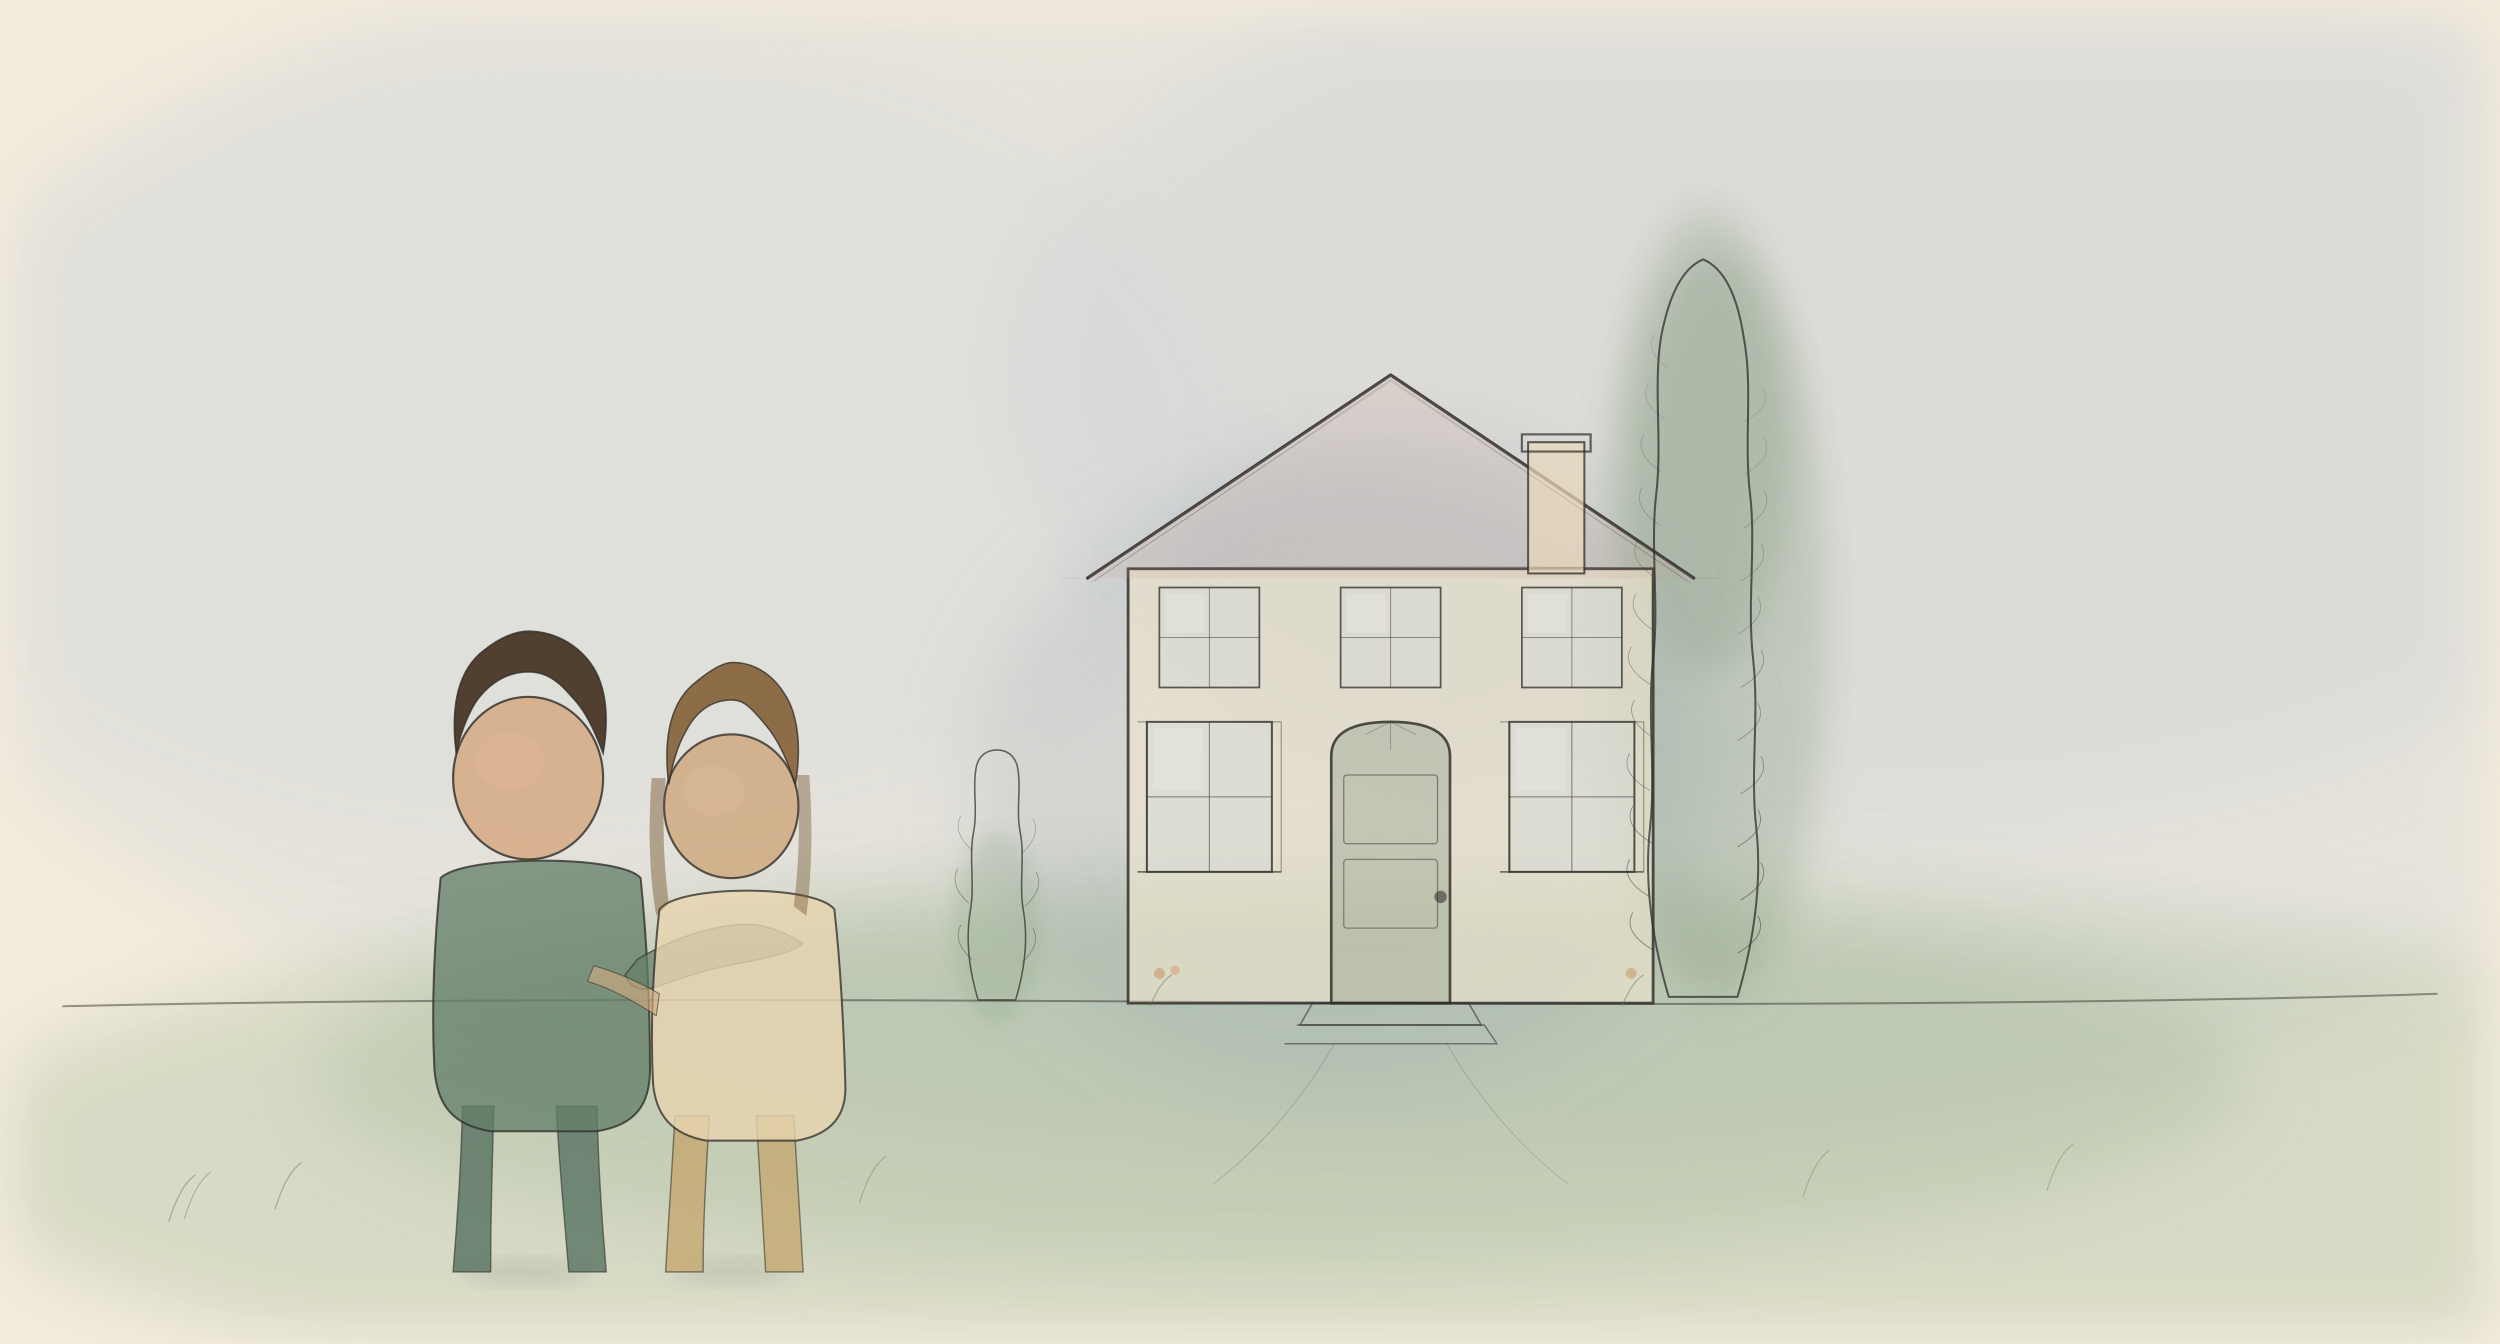
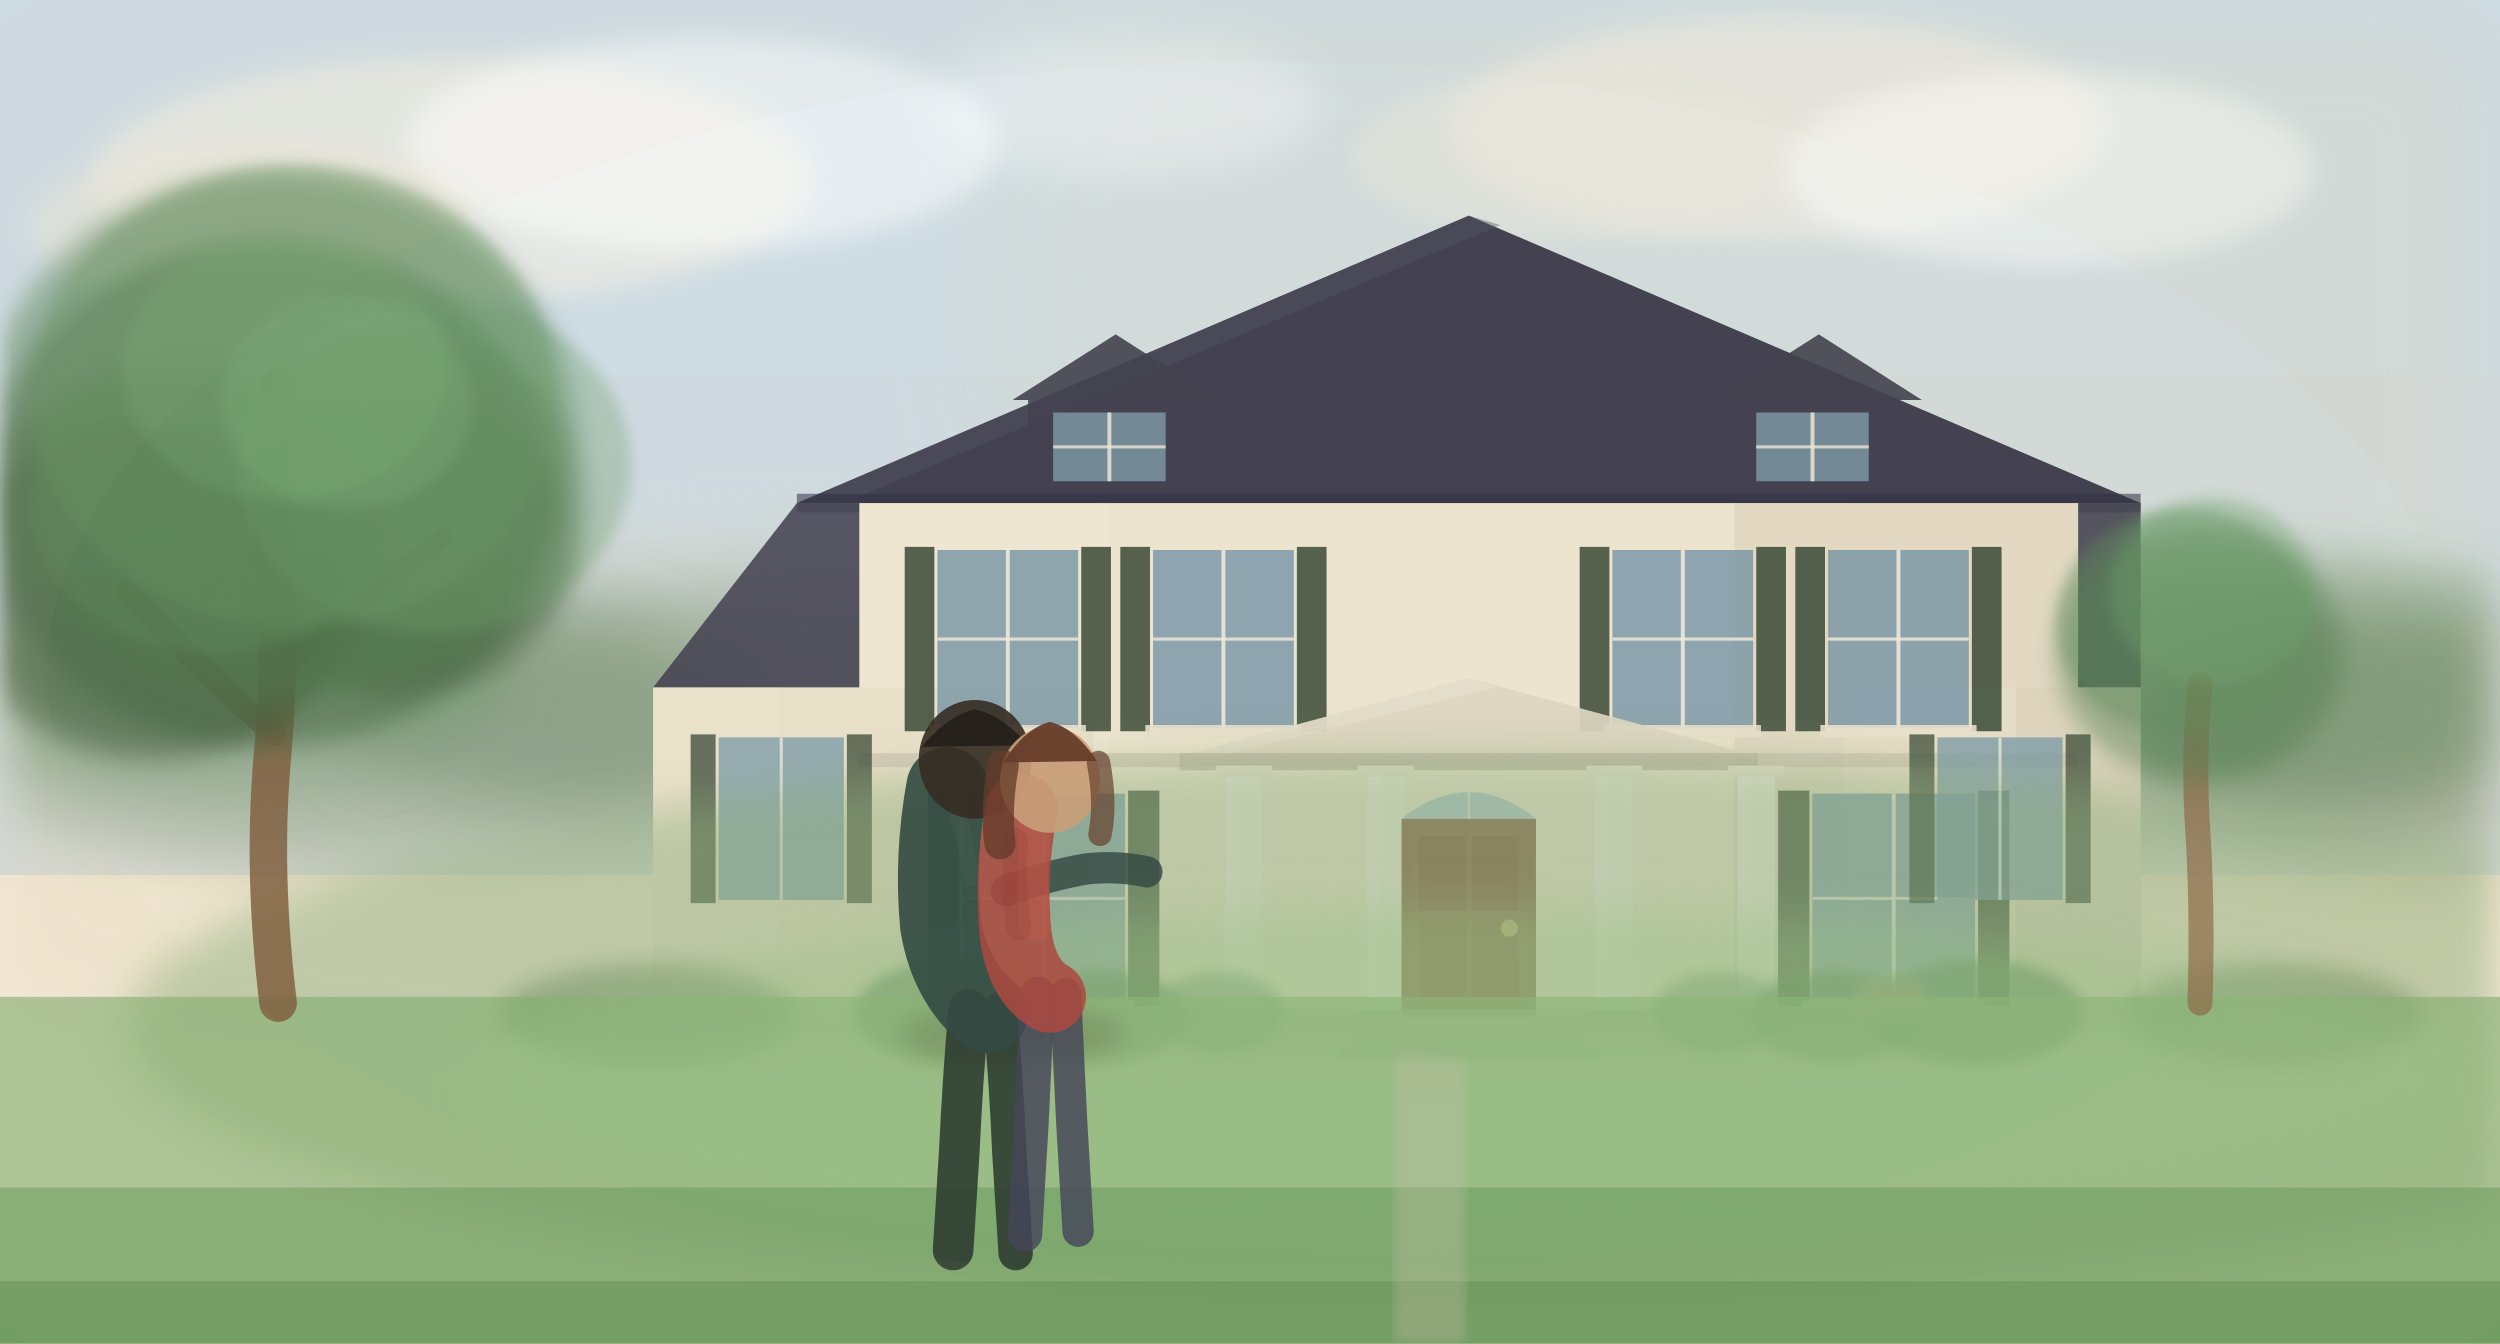
<svg xmlns="http://www.w3.org/2000/svg" viewBox="0 0 1600 860" preserveAspectRatio="xMidYMid slice">
  <defs>
-     <filter id="wash" x="-40%" y="-40%" width="180%" height="180%">
-       <feGaussianBlur stdDeviation="24" />
-     </filter>
-     <filter id="wash-md" x="-25%" y="-25%" width="150%" height="150%">
-       <feGaussianBlur stdDeviation="13" />
-     </filter>
-     <filter id="wash-sm" x="-15%" y="-15%" width="130%" height="130%">
-       <feGaussianBlur stdDeviation="6" />
+     <filter id="b4" x="-30%" y="-30%" width="160%" height="160%">
+       <feGaussianBlur stdDeviation="4" />
+     </filter>
+     <filter id="b8" x="-30%" y="-30%" width="160%" height="160%">
+       <feGaussianBlur stdDeviation="8" />
+     </filter>
+     <filter id="b14" x="-40%" y="-40%" width="180%" height="180%">
+       <feGaussianBlur stdDeviation="14" />
+     </filter>
+     <filter id="b22" x="-50%" y="-50%" width="200%" height="200%">
+       <feGaussianBlur stdDeviation="22" />
+     </filter>
+     <filter id="b36" x="-60%" y="-60%" width="220%" height="220%">
+       <feGaussianBlur stdDeviation="36" />
    </filter>
  </defs>
-   <rect width="1600" height="860" fill="#F4EDE0" />
-   <ellipse cx="900" cy="320" rx="980" ry="420" fill="#B8C6D4" opacity="0.22" filter="url(#wash)" />
-   <ellipse cx="1200" cy="240" rx="560" ry="300" fill="#AEBCCC" opacity="0.16" filter="url(#wash)" />
-   <ellipse cx="360" cy="280" rx="440" ry="260" fill="#C0CCDA" opacity="0.14" filter="url(#wash)" />
-   <ellipse cx="900" cy="740" rx="940" ry="180" fill="#8AAA84" opacity="0.28" filter="url(#wash)" />
-   <ellipse cx="820" cy="690" rx="620" ry="120" fill="#7A9C76" opacity="0.20" filter="url(#wash)" />
-   <ellipse cx="860" cy="500" rx="240" ry="200" fill="#8090A4" opacity="0.18" filter="url(#wash)" />
-   <ellipse cx="900" cy="380" rx="160" ry="120" fill="#8090A4" opacity="0.12" filter="url(#wash)" />
-   <ellipse cx="1098" cy="400" rx="72" ry="240" fill="#6A8A68" opacity="0.26" filter="url(#wash-md)" />
-   <ellipse cx="1092" cy="280" rx="54" ry="150" fill="#5A7A58" opacity="0.20" filter="url(#wash-md)" />
-   <ellipse cx="638" cy="594" rx="28" ry="62" fill="#7A9A78" opacity="0.22" filter="url(#wash-sm)" />
-   <path d="M 40,644 C 300,638 600,640 900,642 C 1200,644 1450,640 1560,636" stroke="#2A2826" stroke-width="1.3" fill="none" opacity="0.48" />
-   <rect x="722" y="364" width="336" height="278" fill="#F0E6D0" opacity="0.62" />
-   <rect x="722" y="364" width="336" height="278" fill="none" stroke="#2A2826" stroke-width="1.8" opacity="0.84" />
-   <path d="M 696,370 L 890,240 L 1084,370" fill="none" stroke="#2A2826" stroke-width="2.1" stroke-linejoin="round" stroke-linecap="round" opacity="0.88" />
-   <path d="M 696,370 L 890,240 L 1084,370 Z" fill="#C49080" opacity="0.14" />
-   <path d="M 700,372 L 890,243 L 1080,372" fill="none" stroke="#2A2826" stroke-width="0.5" opacity="0.22" />
-   <rect x="978" y="283" width="36" height="84" fill="#EAD8BC" opacity="0.70" />
-   <rect x="978" y="283" width="36" height="84" fill="none" stroke="#2A2826" stroke-width="1.3" opacity="0.78" />
-   <rect x="974" y="278" width="44" height="11" fill="none" stroke="#2A2826" stroke-width="1.4" opacity="0.72" />
-   <rect x="742" y="376" width="64" height="64" fill="#C8D6DE" opacity="0.30" />
-   <rect x="742" y="376" width="64" height="64" fill="none" stroke="#2A2826" stroke-width="1.1" opacity="0.78" />
-   <line x1="774" y1="376" x2="774" y2="440" stroke="#2A2826" stroke-width="0.6" opacity="0.52" />
-   <line x1="742" y1="408" x2="806" y2="408" stroke="#2A2826" stroke-width="0.6" opacity="0.52" />
-   <rect x="746" y="380" width="25" height="25" fill="#FFFFFF" opacity="0.18" />
-   <rect x="858" y="376" width="64" height="64" fill="#C8D6DE" opacity="0.30" />
-   <rect x="858" y="376" width="64" height="64" fill="none" stroke="#2A2826" stroke-width="1.1" opacity="0.78" />
-   <line x1="890" y1="376" x2="890" y2="440" stroke="#2A2826" stroke-width="0.6" opacity="0.52" />
-   <line x1="858" y1="408" x2="922" y2="408" stroke="#2A2826" stroke-width="0.6" opacity="0.52" />
-   <rect x="862" y="380" width="25" height="25" fill="#FFFFFF" opacity="0.18" />
-   <rect x="974" y="376" width="64" height="64" fill="#C8D6DE" opacity="0.30" />
-   <rect x="974" y="376" width="64" height="64" fill="none" stroke="#2A2826" stroke-width="1.1" opacity="0.78" />
-   <line x1="1006" y1="376" x2="1006" y2="440" stroke="#2A2826" stroke-width="0.6" opacity="0.52" />
-   <line x1="974" y1="408" x2="1038" y2="408" stroke="#2A2826" stroke-width="0.6" opacity="0.52" />
-   <rect x="978" y="380" width="25" height="25" fill="#FFFFFF" opacity="0.18" />
-   <rect x="734" y="462" width="80" height="96" fill="#C8D6DE" opacity="0.28" />
-   <rect x="734" y="462" width="80" height="96" fill="none" stroke="#2A2826" stroke-width="1.3" opacity="0.80" />
-   <line x1="774" y1="462" x2="774" y2="558" stroke="#2A2826" stroke-width="0.7" opacity="0.54" />
-   <line x1="734" y1="510" x2="814" y2="510" stroke="#2A2826" stroke-width="0.7" opacity="0.54" />
-   <path d="M 728,558 L 820,558" stroke="#2A2826" stroke-width="1.0" opacity="0.52" />
-   <rect x="738" y="466" width="32" height="40" fill="#FFFFFF" opacity="0.16" />
-   <path d="M 728,462 L 734,462 L 734,558 L 728,558" stroke="#2A2826" stroke-width="0.8" fill="none" opacity="0.40" />
-   <path d="M 814,462 L 820,462 L 820,558 L 814,558" stroke="#2A2826" stroke-width="0.8" fill="none" opacity="0.40" />
-   <rect x="966" y="462" width="80" height="96" fill="#C8D6DE" opacity="0.28" />
-   <rect x="966" y="462" width="80" height="96" fill="none" stroke="#2A2826" stroke-width="1.3" opacity="0.80" />
-   <line x1="1006" y1="462" x2="1006" y2="558" stroke="#2A2826" stroke-width="0.7" opacity="0.54" />
-   <line x1="966" y1="510" x2="1046" y2="510" stroke="#2A2826" stroke-width="0.7" opacity="0.54" />
-   <path d="M 960,558 L 1052,558" stroke="#2A2826" stroke-width="1.0" opacity="0.52" />
-   <rect x="970" y="466" width="32" height="40" fill="#FFFFFF" opacity="0.16" />
-   <path d="M 960,462 L 966,462 L 966,558 L 960,558" stroke="#2A2826" stroke-width="0.8" fill="none" opacity="0.40" />
-   <path d="M 1046,462 L 1052,462 L 1052,558 L 1046,558" stroke="#2A2826" stroke-width="0.8" fill="none" opacity="0.40" />
-   <path d="M 852,484 Q 852,462 890,462 Q 928,462 928,484 L 928,642 L 852,642 Z" fill="#486858" opacity="0.22" />
-   <path d="M 852,484 Q 852,462 890,462 Q 928,462 928,484 L 928,642 L 852,642 Z" fill="none" stroke="#2A2826" stroke-width="1.7" opacity="0.84" />
-   <rect x="860" y="496" width="60" height="44" rx="2" fill="none" stroke="#2A2826" stroke-width="0.8" opacity="0.52" />
-   <rect x="860" y="550" width="60" height="44" rx="2" fill="none" stroke="#2A2826" stroke-width="0.8" opacity="0.48" />
-   <circle cx="922" cy="574" r="4" fill="#2A2826" opacity="0.58" />
-   <path d="M 890,462 L 890,480" stroke="#2A2826" stroke-width="0.5" opacity="0.40" />
-   <path d="M 890,462 L 874,470" stroke="#2A2826" stroke-width="0.5" opacity="0.35" />
-   <path d="M 890,462 L 906,470" stroke="#2A2826" stroke-width="0.5" opacity="0.35" />
-   <path d="M 840,642 L 940,642 L 948,656 L 832,656 Z" fill="none" stroke="#2A2826" stroke-width="1.0" opacity="0.58" />
-   <path d="M 830,656 L 950,656 L 958,668 L 822,668" stroke="#2A2826" stroke-width="1.0" fill="none" opacity="0.52" />
-   <path d="M 722,364 C 820,362 970,362 1058,364" stroke="#2A2826" stroke-width="0.4" fill="none" opacity="0.28" />
-   <path d="M 1068,638   C 1058,604 1052,566 1056,530   C 1060,494 1054,458 1058,422   C 1062,386 1056,350 1060,316   C 1064,282 1058,248 1063,216   C 1068,190 1076,172 1090,166   C 1104,172 1112,190 1116,216   C 1122,248 1116,282 1120,316   C 1124,350 1118,386 1122,422   C 1126,458 1120,494 1124,530   C 1128,566 1122,604 1112,638 Z" fill="none" stroke="#2A2826" stroke-width="1.3" opacity="0.76" stroke-linejoin="round" />
-   <path d="M 1058,608 C 1046,601 1040,593 1045,584" stroke="#2A2826" stroke-width="0.6" fill="none" opacity="0.50" />
-   <path d="M 1056,574 C 1044,567 1038,559 1043,550" stroke="#2A2826" stroke-width="0.6" fill="none" opacity="0.48" />
-   <path d="M 1058,540 C 1046,533 1040,525 1045,516" stroke="#2A2826" stroke-width="0.6" fill="none" opacity="0.46" />
-   <path d="M 1056,506 C 1044,499 1038,491 1043,482" stroke="#2A2826" stroke-width="0.5" fill="none" opacity="0.44" />
-   <path d="M 1058,472 C 1047,465 1041,457 1046,448" stroke="#2A2826" stroke-width="0.5" fill="none" opacity="0.43" />
-   <path d="M 1056,438 C 1045,431 1039,423 1044,414" stroke="#2A2826" stroke-width="0.5" fill="none" opacity="0.41" />
-   <path d="M 1059,404 C 1048,397 1042,389 1047,380" stroke="#2A2826" stroke-width="0.5" fill="none" opacity="0.40" />
-   <path d="M 1060,370 C 1049,363 1043,355 1048,346" stroke="#2A2826" stroke-width="0.4" fill="none" opacity="0.38" />
-   <path d="M 1062,336 C 1052,329 1046,321 1051,312" stroke="#2A2826" stroke-width="0.4" fill="none" opacity="0.36" />
-   <path d="M 1063,302 C 1053,295 1047,287 1052,278" stroke="#2A2826" stroke-width="0.4" fill="none" opacity="0.34" />
-   <path d="M 1065,268 C 1056,262 1050,254 1055,246" stroke="#2A2826" stroke-width="0.3" fill="none" opacity="0.32" />
-   <path d="M 1068,236 C 1059,230 1054,222 1059,214" stroke="#2A2826" stroke-width="0.3" fill="none" opacity="0.30" />
-   <path d="M 1112,610 C 1124,603 1130,595 1125,586" stroke="#2A2826" stroke-width="0.6" fill="none" opacity="0.50" />
-   <path d="M 1114,576 C 1126,569 1132,561 1127,552" stroke="#2A2826" stroke-width="0.6" fill="none" opacity="0.48" />
-   <path d="M 1112,542 C 1124,535 1130,527 1125,518" stroke="#2A2826" stroke-width="0.6" fill="none" opacity="0.46" />
-   <path d="M 1114,508 C 1126,501 1132,493 1127,484" stroke="#2A2826" stroke-width="0.5" fill="none" opacity="0.44" />
-   <path d="M 1112,474 C 1124,467 1130,459 1125,450" stroke="#2A2826" stroke-width="0.5" fill="none" opacity="0.42" />
-   <path d="M 1114,440 C 1126,433 1132,425 1127,416" stroke="#2A2826" stroke-width="0.5" fill="none" opacity="0.40" />
-   <path d="M 1112,406 C 1124,399 1130,391 1125,382" stroke="#2A2826" stroke-width="0.4" fill="none" opacity="0.38" />
-   <path d="M 1114,372 C 1126,365 1132,357 1127,348" stroke="#2A2826" stroke-width="0.4" fill="none" opacity="0.36" />
-   <path d="M 1116,338 C 1128,331 1134,323 1129,314" stroke="#2A2826" stroke-width="0.4" fill="none" opacity="0.34" />
-   <path d="M 1116,304 C 1128,297 1134,289 1129,280" stroke="#2A2826" stroke-width="0.3" fill="none" opacity="0.32" />
-   <path d="M 1116,270 C 1128,264 1133,256 1128,248" stroke="#2A2826" stroke-width="0.3" fill="none" opacity="0.30" />
-   <path d="M 626,640   C 620,620 618,601 621,583 C 624,566 620,549 623,533   C 626,518 622,504 625,490 C 627,483 632,480 638,480   C 644,480 649,483 651,490 C 654,504 650,518 653,533   C 656,549 652,566 655,583 C 658,601 656,620 650,640 Z" fill="none" stroke="#2A2826" stroke-width="1.0" opacity="0.72" stroke-linejoin="round" />
-   <path d="M 622,614 C 614,607 611,599 615,592" stroke="#2A2826" stroke-width="0.5" fill="none" opacity="0.46" />
-   <path d="M 620,578 C 612,571 609,563 613,556" stroke="#2A2826" stroke-width="0.5" fill="none" opacity="0.44" />
-   <path d="M 622,544 C 614,537 611,529 615,522" stroke="#2A2826" stroke-width="0.4" fill="none" opacity="0.40" />
-   <path d="M 654,616 C 662,609 665,601 661,594" stroke="#2A2826" stroke-width="0.5" fill="none" opacity="0.44" />
-   <path d="M 656,580 C 664,573 667,565 663,558" stroke="#2A2826" stroke-width="0.5" fill="none" opacity="0.42" />
-   <path d="M 654,546 C 662,539 665,531 661,524" stroke="#2A2826" stroke-width="0.4" fill="none" opacity="0.38" />
-   <ellipse cx="336" cy="814" rx="42" ry="9" fill="#2A2826" opacity="0.10" filter="url(#wash-sm)" />
-   <ellipse cx="468" cy="814" rx="38" ry="9" fill="#2A2826" opacity="0.09" filter="url(#wash-sm)" />
-   <path d="M 296,708 C 295,748 293,776 290,814 L 314,814 C 314,778 315,748 316,708 Z" fill="#486858" opacity="0.76" />
-   <path d="M 356,708 C 358,748 361,776 364,814 L 388,814 C 385,778 383,748 382,708 Z" fill="#486858" opacity="0.74" />
-   <path d="M 296,708 C 295,748 293,776 290,814 L 314,814 C 314,778 315,748 316,708 Z" fill="none" stroke="#2A2826" stroke-width="0.9" opacity="0.62" />
-   <path d="M 356,708 C 358,748 361,776 364,814 L 388,814 C 385,778 383,748 382,708 Z" fill="none" stroke="#2A2826" stroke-width="0.9" opacity="0.60" />
-   <path d="M 282,562 C 278,602 276,644 278,684 C 280,708 290,720 314,724 L 382,724 C 406,720 416,708 416,684 C 416,644 414,602 410,562 C 398,547 296,547 282,562 Z" fill="#5C7A65" opacity="0.76" />
-   <path d="M 282,562 C 278,602 276,644 278,684 C 280,708 290,720 314,724 L 382,724 C 406,720 416,708 416,684 C 416,644 414,602 410,562 C 398,547 296,547 282,562 Z" fill="none" stroke="#2A2826" stroke-width="1.3" opacity="0.80" />
-   <path d="M 408,614 C 428,602 450,594 470,592 C 486,590 500,595 514,604 C 504,611 490,613 476,616 C 458,619 438,625 422,631 C 410,635 404,633 400,624 Z" fill="#5C7A65" opacity="0.70" />
-   <path d="M 408,614 C 428,602 450,594 470,592 C 486,590 500,595 514,604 C 504,611 490,613 476,616 C 458,619 438,625 422,631 C 410,635 404,633 400,624 Z" fill="none" stroke="#2A2826" stroke-width="0.9" opacity="0.70" />
-   <ellipse cx="338" cy="498" rx="48" ry="52" fill="#D4A880" opacity="0.84" />
-   <ellipse cx="338" cy="498" rx="48" ry="52" fill="none" stroke="#2A2826" stroke-width="1.4" opacity="0.82" />
-   <ellipse cx="326" cy="487" rx="22" ry="18" fill="#E8BE9C" opacity="0.24" />
-   <path d="M 292,482 C 288,450 294,428 310,416 C 320,408 330,404 338,404 C 352,404 366,410 376,422 C 388,436 390,458 386,482 C 380,466 374,454 366,446 C 356,434 348,430 338,430 C 324,430 312,438 304,450 C 298,460 294,472 292,482 Z" fill="#3A2616" opacity="0.90" />
-   <path d="M 292,482 C 288,450 294,428 310,416 C 320,408 330,404 338,404 C 352,404 366,410 376,422 C 388,436 390,458 386,482 C 380,466 374,454 366,446 C 356,434 348,430 338,430 C 324,430 312,438 304,450 C 298,460 294,472 292,482 Z" fill="none" stroke="#2A2826" stroke-width="1.1" opacity="0.80" />
-   <path d="M 432,714 C 430,750 428,778 426,814 L 450,814 C 450,778 452,750 454,714 Z" fill="#C4A060" opacity="0.68" />
-   <path d="M 484,714 C 486,750 488,778 490,814 L 514,814 C 512,778 510,750 508,714 Z" fill="#C4A060" opacity="0.66" />
-   <path d="M 432,714 C 430,750 428,778 426,814 L 450,814 C 450,778 452,750 454,714 Z" fill="none" stroke="#2A2826" stroke-width="0.9" opacity="0.58" />
-   <path d="M 484,714 C 486,750 488,778 490,814 L 514,814 C 512,778 510,750 508,714 Z" fill="none" stroke="#2A2826" stroke-width="0.9" opacity="0.56" />
-   <path d="M 422,582 C 418,618 416,658 418,694 C 420,714 430,726 452,730 L 510,730 C 532,726 542,714 541,694 C 540,658 538,618 534,582 C 522,566 434,566 422,582 Z" fill="#E8D4B0" opacity="0.80" />
-   <path d="M 422,582 C 418,618 416,658 418,694 C 420,714 430,726 452,730 L 510,730 C 532,726 542,714 541,694 C 540,658 538,618 534,582 C 522,566 434,566 422,582 Z" fill="none" stroke="#2A2826" stroke-width="1.3" opacity="0.78" />
-   <path d="M 422,636 C 408,628 394,622 380,618 L 376,628 C 392,633 406,641 420,650 Z" fill="#CEA87E" opacity="0.65" />
-   <path d="M 422,636 C 408,628 394,622 380,618 L 376,628 C 392,633 406,641 420,650 Z" fill="none" stroke="#2A2826" stroke-width="0.7" opacity="0.58" />
-   <ellipse cx="468" cy="516" rx="43" ry="46" fill="#CEA87E" opacity="0.84" />
-   <ellipse cx="468" cy="516" rx="43" ry="46" fill="none" stroke="#2A2826" stroke-width="1.4" opacity="0.80" />
-   <ellipse cx="457" cy="506" rx="20" ry="16" fill="#E4BEA0" opacity="0.22" />
-   <path d="M 428,502 C 424,470 430,448 446,436 C 456,428 463,424 469,424 C 482,424 494,431 502,444 C 511,457 513,480 509,502 C 503,484 497,472 490,464 C 480,452 476,448 468,448 C 455,448 445,456 439,468 C 433,478 430,491 428,502 Z" fill="#7A5428" opacity="0.85" />
-   <path d="M 428,502 C 424,470 430,448 446,436 C 456,428 463,424 469,424 C 482,424 494,431 502,444 C 511,457 513,480 509,502 C 503,484 497,472 490,464 C 480,452 476,448 468,448 C 455,448 445,456 439,468 C 433,478 430,491 428,502 Z" fill="none" stroke="#2A2826" stroke-width="1.0" opacity="0.78" />
-   <path d="M 426,498 C 424,520 424,548 428,578 L 420,586 C 415,558 415,526 417,498 Z" fill="#6A4820" opacity="0.44" />
-   <path d="M 510,496 C 512,518 512,548 508,580 L 516,586 C 520,558 520,526 518,496 Z" fill="#6A4820" opacity="0.40" />
-   <path d="M 854,668 C 836,700 808,734 776,758" stroke="#2A2826" stroke-width="0.5" fill="none" opacity="0.26" />
-   <path d="M 926,668 C 944,700 972,734 1004,758" stroke="#2A2826" stroke-width="0.5" fill="none" opacity="0.24" />
-   <path d="M 108,782 C 113,766 118,757 125,752" stroke="#4A6846" stroke-width="0.8" fill="none" opacity="0.42" />
-   <path d="M 118,780 C 123,764 128,755 135,750" stroke="#4A6846" stroke-width="0.7" fill="none" opacity="0.37" />
-   <path d="M 176,774 C 181,758 186,749 193,744" stroke="#4A6846" stroke-width="0.8" fill="none" opacity="0.40" />
-   <path d="M 550,770 C 555,754 560,745 567,740" stroke="#4A6846" stroke-width="0.7" fill="none" opacity="0.36" />
-   <path d="M 1154,766 C 1159,750 1164,741 1171,736" stroke="#4A6846" stroke-width="0.7" fill="none" opacity="0.35" />
-   <path d="M 1310,762 C 1315,746 1320,737 1327,732" stroke="#4A6846" stroke-width="0.7" fill="none" opacity="0.34" />
-   <path d="M 736,644 C 741,632 746,626 750,624" stroke="#5A7850" stroke-width="0.8" fill="none" opacity="0.48" />
-   <circle cx="742" cy="623" r="3.5" fill="#C89060" opacity="0.55" />
-   <circle cx="752" cy="621" r="3.0" fill="#D49870" opacity="0.50" />
-   <path d="M 1038,644 C 1043,632 1048,626 1052,624" stroke="#5A7850" stroke-width="0.8" fill="none" opacity="0.46" />
-   <circle cx="1044" cy="623" r="3.5" fill="#C89060" opacity="0.52" />
-   <path d="M 694,370 L 680,370" stroke="#2A2826" stroke-width="0.3" fill="none" opacity="0.20" />
-   <path d="M 1086,370 L 1100,370" stroke="#2A2826" stroke-width="0.3" fill="none" opacity="0.18" />
-   <path d="M 698,373 L 890,244" stroke="#2A2826" stroke-width="0.5" fill="none" opacity="0.18" />
-   <path d="M 1082,373 L 890,244" stroke="#2A2826" stroke-width="0.5" fill="none" opacity="0.16" />
-   <rect width="1600" height="860" fill="#DEC898" opacity="0.045" />
+   <rect width="1600" height="860" fill="#F2EAD8" />
+   <rect width="1600" height="560" fill="#B8CCE0" opacity="0.55" />
+   <rect width="1600" height="400" fill="#C4D6E8" opacity="0.4" />
+   <rect width="1600" height="240" fill="#CCE0EE" opacity="0.35" />
+   <ellipse cx="1320" cy="200" rx="700" ry="420" fill="#E0D8B8" opacity="0.22" filter="url(#b36)" />
+   <ellipse cx="800" cy="510" rx="1100" ry="180" fill="#E8D8BC" opacity="0.28" filter="url(#b22)" />
+   <ellipse cx="290" cy="115" rx="230" ry="78" fill="#F4EEE4" opacity="0.6" filter="url(#b8)" />
+   <ellipse cx="450" cy="92" rx="190" ry="68" fill="#FFFFFF" opacity="0.5" filter="url(#b8)" />
+   <ellipse cx="160" cy="145" rx="140" ry="55" fill="#EDE7DA" opacity="0.5" filter="url(#b8)" />
+   <ellipse cx="1140" cy="82" rx="210" ry="72" fill="#F2ECE2" opacity="0.55" filter="url(#b8)" />
+   <ellipse cx="1310" cy="108" rx="170" ry="62" fill="#FFFFFF" opacity="0.45" filter="url(#b8)" />
+   <ellipse cx="1010" cy="100" rx="145" ry="54" fill="#EDE7DA" opacity="0.4" filter="url(#b8)" />
+   <ellipse cx="720" cy="68" rx="125" ry="44" fill="#FFFFFF" opacity="0.35" filter="url(#b14)" />
+   <ellipse cx="220" cy="462" rx="270" ry="88" fill="#567A52" opacity="0.38" filter="url(#b22)" />
+   <ellipse cx="530" cy="452" rx="320" ry="82" fill="#4C6E48" opacity="0.32" filter="url(#b22)" />
+   <ellipse cx="1360" cy="455" rx="290" ry="84" fill="#587852" opacity="0.32" filter="url(#b22)" />
+   <ellipse cx="1570" cy="468" rx="210" ry="82" fill="#4A6C44" opacity="0.38" filter="url(#b22)" />
+   <ellipse cx="140" cy="432" rx="190" ry="72" fill="#608E5E" opacity="0.28" filter="url(#b14)" />
+   <ellipse cx="1460" cy="428" rx="205" ry="76" fill="#5C8858" opacity="0.28" filter="url(#b14)" />
+   <ellipse cx="940" cy="648" rx="440" ry="28" fill="#7A6848" opacity="0.22" filter="url(#b14)" />
+   <polygon points="510,322 940,138 1370,322" fill="#3A384A" />
+   <polygon points="510,322 940,138 960,144 535,324" fill="#4C4A5C" opacity="0.4" />
+   <rect x="510" y="316" width="860" height="12" fill="#26243A" opacity="0.55" />
+   <polygon points="510,322 700,322 700,440 418,440" fill="#3C3A4C" opacity="0.88" />
+   <polygon points="1180,322 1370,322 1370,440 1180,440" fill="#3A3848" opacity="0.88" />
+   <polygon points="648,256 714,214 780,256" fill="#3A3848" opacity="0.9" />
+   <rect x="658" y="256" width="104" height="58" fill="#3A3848" opacity="0.88" />
+   <rect x="674" y="264" width="72" height="44" fill="#88AABB" opacity="0.65" />
+   <line x1="710" y1="264" x2="710" y2="308" stroke="#EAE4D4" stroke-width="2.5" opacity="0.85" />
+   <line x1="674" y1="286" x2="746" y2="286" stroke="#EAE4D4" stroke-width="2" opacity="0.8" />
+   <polygon points="1098,256 1164,214 1230,256" fill="#3A3848" opacity="0.9" />
+   <rect x="1108" y="256" width="104" height="58" fill="#3A3848" opacity="0.88" />
+   <rect x="1124" y="264" width="72" height="44" fill="#88AABB" opacity="0.65" />
+   <line x1="1160" y1="264" x2="1160" y2="308" stroke="#EAE4D4" stroke-width="2.5" opacity="0.85" />
+   <line x1="1124" y1="286" x2="1196" y2="286" stroke="#EAE4D4" stroke-width="2" opacity="0.8" />
+   <rect x="550" y="322" width="780" height="330" fill="#EDE3CF" />
+   <rect x="1110" y="322" width="220" height="330" fill="#C8BEA8" opacity="0.30" />
+   <rect x="550" y="322" width="160" height="330" fill="#F4ECD8" opacity="0.28" />
+   <rect x="418" y="440" width="282" height="212" fill="#E8DEC8" />
+   <rect x="418" y="440" width="80" height="212" fill="#F0E8D4" opacity="0.25" />
+   <rect x="1180" y="440" width="190" height="212" fill="#E6DCC6" />
+   <rect x="1290" y="440" width="80" height="212" fill="#C4BAA4" opacity="0.28" />
+   <rect x="550" y="482" width="780" height="9" fill="#C8C0AE" opacity="0.65" />
+   <rect x="600" y="352" width="90" height="114" fill="#547888" opacity="0.68" />
+   <rect x="600" y="352" width="90" height="114" fill="#8CAABF" opacity="0.42" />
+   <line x1="645" y1="352" x2="645" y2="466" stroke="#EEE8DC" stroke-width="2.5" opacity="0.9" />
+   <line x1="600" y1="409" x2="690" y2="409" stroke="#EEE8DC" stroke-width="2" opacity="0.85" />
+   <rect x="579" y="350" width="19" height="118" fill="#283A28" opacity="0.82" />
+   <rect x="692" y="350" width="19" height="118" fill="#283A28" opacity="0.82" />
+   <rect x="595" y="464" width="100" height="8" fill="#EAE0CC" opacity="0.88" />
+   <rect x="738" y="352" width="90" height="114" fill="#547888" opacity="0.68" />
+   <rect x="738" y="352" width="90" height="114" fill="#8CAABF" opacity="0.42" />
+   <line x1="783" y1="352" x2="783" y2="466" stroke="#EEE8DC" stroke-width="2.5" opacity="0.9" />
+   <line x1="738" y1="409" x2="828" y2="409" stroke="#EEE8DC" stroke-width="2" opacity="0.85" />
+   <rect x="717" y="350" width="19" height="118" fill="#283A28" opacity="0.82" />
+   <rect x="830" y="350" width="19" height="118" fill="#283A28" opacity="0.82" />
+   <rect x="733" y="464" width="100" height="8" fill="#EAE0CC" opacity="0.88" />
+   <rect x="1032" y="352" width="90" height="114" fill="#547888" opacity="0.68" />
+   <rect x="1032" y="352" width="90" height="114" fill="#8CAABF" opacity="0.42" />
+   <line x1="1077" y1="352" x2="1077" y2="466" stroke="#EEE8DC" stroke-width="2.5" opacity="0.9" />
+   <line x1="1032" y1="409" x2="1122" y2="409" stroke="#EEE8DC" stroke-width="2" opacity="0.85" />
+   <rect x="1011" y="350" width="19" height="118" fill="#283A28" opacity="0.82" />
+   <rect x="1124" y="350" width="19" height="118" fill="#283A28" opacity="0.82" />
+   <rect x="1027" y="464" width="100" height="8" fill="#EAE0CC" opacity="0.88" />
+   <rect x="1170" y="352" width="90" height="114" fill="#547888" opacity="0.68" />
+   <rect x="1170" y="352" width="90" height="114" fill="#8CAABF" opacity="0.42" />
+   <line x1="1215" y1="352" x2="1215" y2="466" stroke="#EEE8DC" stroke-width="2.5" opacity="0.9" />
+   <line x1="1170" y1="409" x2="1260" y2="409" stroke="#EEE8DC" stroke-width="2" opacity="0.85" />
+   <rect x="1149" y="350" width="19" height="118" fill="#283A28" opacity="0.82" />
+   <rect x="1262" y="350" width="19" height="118" fill="#283A28" opacity="0.82" />
+   <rect x="1165" y="464" width="100" height="8" fill="#EAE0CC" opacity="0.88" />
+   <polygon points="755,484 940,434 1125,484" fill="#DDD5C2" opacity="0.92" />
+   <polygon points="755,484 940,434 958,440 772,486" fill="#EAE4D4" opacity="0.38" />
+   <rect x="755" y="482" width="370" height="11" fill="#BCB4A2" opacity="0.75" />
+   <rect x="784" y="493" width="24" height="159" fill="#EEE8DC" />
+   <rect x="784" y="493" width="8" height="159" fill="#F4EEE4" opacity="0.45" />
+   <rect x="875" y="493" width="24" height="159" fill="#EEE8DC" />
+   <rect x="875" y="493" width="8" height="159" fill="#F4EEE4" opacity="0.45" />
+   <rect x="1021" y="493" width="24" height="159" fill="#EEE8DC" />
+   <rect x="1021" y="493" width="8" height="159" fill="#F4EEE4" opacity="0.45" />
+   <rect x="1112" y="493" width="24" height="159" fill="#EEE8DC" />
+   <rect x="1112" y="493" width="8" height="159" fill="#F4EEE4" opacity="0.45" />
+   <rect x="778" y="490" width="36" height="7" fill="#E8E0CE" />
+   <rect x="869" y="490" width="36" height="7" fill="#E8E0CE" />
+   <rect x="1015" y="490" width="36" height="7" fill="#E8E0CE" />
+   <rect x="1106" y="490" width="36" height="7" fill="#E8E0CE" />
+   <rect x="778" y="646" width="36" height="6" fill="#DEDAD0" />
+   <rect x="869" y="646" width="36" height="6" fill="#DEDAD0" />
+   <rect x="1015" y="646" width="36" height="6" fill="#DEDAD0" />
+   <rect x="1106" y="646" width="36" height="6" fill="#DEDAD0" />
+   <rect x="897" y="524" width="86" height="128" fill="#7A5238" opacity="0.9" />
+   <rect x="903" y="530" width="74" height="122" fill="#8C6248" opacity="0.85" />
+   <rect x="908" y="535" width="30" height="48" fill="#784E34" opacity="0.55" rx="1" />
+   <rect x="942" y="535" width="30" height="48" fill="#784E34" opacity="0.55" rx="1" />
+   <rect x="908" y="590" width="30" height="56" fill="#784E34" opacity="0.45" rx="1" />
+   <rect x="942" y="590" width="30" height="56" fill="#784E34" opacity="0.45" rx="1" />
+   <path d="M897,524 Q940,490 983,524 Z" fill="#8AAABF" opacity="0.58" />
+   <path d="M897,524 Q940,490 983,524 Z" fill="#A8C4D8" opacity="0.28" />
+   <line x1="940" y1="524" x2="940" y2="494" stroke="#EAE4D4" stroke-width="1.5" opacity="0.75" />
+   <circle cx="966" cy="594" r="5.5" fill="#C4A464" opacity="0.9" />
+   <rect x="878" y="650" width="124" height="11" fill="#D2CAB4" opacity="0.9" rx="1" />
+   <rect x="866" y="660" width="148" height="10" fill="#C8C0A8" opacity="0.82" rx="1" />
+   <rect x="856" y="670" width="168" height="8" fill="#C0B8A0" opacity="0.75" rx="1" />
+   <rect x="616" y="508" width="104" height="134" fill="#547888" opacity="0.62" />
+   <rect x="616" y="508" width="104" height="134" fill="#8CAABF" opacity="0.42" />
+   <line x1="668" y1="508" x2="668" y2="642" stroke="#EEE8DC" stroke-width="2.5" opacity="0.88" />
+   <line x1="616" y1="575" x2="720" y2="575" stroke="#EEE8DC" stroke-width="2" opacity="0.82" />
+   <rect x="594" y="506" width="20" height="138" fill="#283A28" opacity="0.78" />
+   <rect x="722" y="506" width="20" height="138" fill="#283A28" opacity="0.78" />
+   <rect x="610" y="640" width="116" height="8" fill="#EAE0CC" opacity="0.88" />
+   <rect x="1160" y="508" width="104" height="134" fill="#547888" opacity="0.62" />
+   <rect x="1160" y="508" width="104" height="134" fill="#8CAABF" opacity="0.42" />
+   <line x1="1212" y1="508" x2="1212" y2="642" stroke="#EEE8DC" stroke-width="2.5" opacity="0.88" />
+   <line x1="1160" y1="575" x2="1264" y2="575" stroke="#EEE8DC" stroke-width="2" opacity="0.82" />
+   <rect x="1138" y="506" width="20" height="138" fill="#283A28" opacity="0.78" />
+   <rect x="1266" y="506" width="20" height="138" fill="#283A28" opacity="0.78" />
+   <rect x="1154" y="640" width="116" height="8" fill="#EAE0CC" opacity="0.88" />
+   <rect x="550" y="646" width="780" height="6" fill="#C0B8A4" opacity="0.65" />
+   <rect x="460" y="472" width="80" height="104" fill="#547888" opacity="0.58" />
+   <rect x="460" y="472" width="80" height="104" fill="#8CAABF" opacity="0.38" />
+   <line x1="500" y1="472" x2="500" y2="576" stroke="#EEE8DC" stroke-width="2" opacity="0.8" />
+   <rect x="442" y="470" width="16" height="108" fill="#283A28" opacity="0.72" />
+   <rect x="542" y="470" width="16" height="108" fill="#283A28" opacity="0.72" />
+   <rect x="1240" y="472" width="80" height="104" fill="#547888" opacity="0.58" />
+   <rect x="1240" y="472" width="80" height="104" fill="#8CAABF" opacity="0.38" />
+   <line x1="1280" y1="472" x2="1280" y2="576" stroke="#EEE8DC" stroke-width="2" opacity="0.8" />
+   <rect x="1222" y="470" width="16" height="108" fill="#283A28" opacity="0.72" />
+   <rect x="1322" y="470" width="16" height="108" fill="#283A28" opacity="0.72" />
+   <ellipse cx="615" cy="648" rx="68" ry="34" fill="#487848" opacity="0.72" filter="url(#b4)" />
+   <ellipse cx="705" cy="650" rx="55" ry="29" fill="#3C6C3A" opacity="0.60" filter="url(#b4)" />
+   <ellipse cx="780" cy="648" rx="42" ry="26" fill="#58885A" opacity="0.52" filter="url(#b4)" />
+   <ellipse cx="1265" cy="648" rx="68" ry="34" fill="#487848" opacity="0.72" filter="url(#b4)" />
+   <ellipse cx="1175" cy="650" rx="55" ry="29" fill="#3C6C3A" opacity="0.60" filter="url(#b4)" />
+   <ellipse cx="1100" cy="648" rx="42" ry="26" fill="#58885A" opacity="0.52" filter="url(#b4)" />
+   <ellipse cx="650" cy="642" rx="26" ry="15" fill="#D4927C" opacity="0.48" filter="url(#b4)" />
+   <ellipse cx="1210" cy="640" rx="24" ry="14" fill="#C8A880" opacity="0.45" filter="url(#b4)" />
+   <ellipse cx="415" cy="650" rx="95" ry="32" fill="#416440" opacity="0.52" filter="url(#b8)" />
+   <ellipse cx="1455" cy="650" rx="95" ry="32" fill="#416440" opacity="0.52" filter="url(#b8)" />
+   <ellipse cx="940" cy="658" rx="860" ry="176" fill="#86A874" opacity="0.48" filter="url(#b14)" />
+   <rect x="0" y="638" width="1600" height="222" fill="#7CAA6A" opacity="0.62" />
+   <ellipse cx="940" cy="690" rx="640" ry="110" fill="#96C082" opacity="0.38" filter="url(#b14)" />
+   <rect x="0" y="760" width="1600" height="100" fill="#5A9050" opacity="0.48" />
+   <rect x="0" y="820" width="1600" height="40" fill="#4A8040" opacity="0.42" />
+   <path d="M178,642 Q168,560 174,488 Q180,424 176,356 Q172,300 178,248" stroke="#7A5838" stroke-width="24" fill="none" stroke-linecap="round" opacity="0.84" />
+   <path d="M176,470 Q122,422 80,378" stroke="#7A5838" stroke-width="15" fill="none" stroke-linecap="round" opacity="0.68" />
+   <path d="M178,430 Q238,378 284,344" stroke="#7A5838" stroke-width="12" fill="none" stroke-linecap="round" opacity="0.62" />
+   <ellipse cx="172" cy="316" rx="182" ry="162" fill="#3A5C38" opacity="0.52" filter="url(#b8)" />
+   <ellipse cx="98" cy="378" rx="128" ry="108" fill="#344E32" opacity="0.48" filter="url(#b8)" />
+   <ellipse cx="258" cy="348" rx="110" ry="96" fill="#3C5A38" opacity="0.44" filter="url(#b8)" />
+   <ellipse cx="178" cy="278" rx="190" ry="168" fill="#4A7848" opacity="0.48" filter="url(#b8)" />
+   <ellipse cx="108" cy="355" rx="138" ry="116" fill="#486A44" opacity="0.44" filter="url(#b8)" />
+   <ellipse cx="254" cy="322" rx="122" ry="108" fill="#4A7046" opacity="0.42" filter="url(#b8)" />
+   <ellipse cx="188" cy="254" rx="168" ry="148" fill="#5E8E5C" opacity="0.38" filter="url(#b4)" />
+   <ellipse cx="278" cy="298" rx="126" ry="108" fill="#6A9868" opacity="0.34" filter="url(#b4)" />
+   <ellipse cx="136" cy="318" rx="116" ry="100" fill="#5A8858" opacity="0.34" filter="url(#b4)" />
+   <ellipse cx="182" cy="236" rx="104" ry="84" fill="#74AA72" opacity="0.28" filter="url(#b4)" />
+   <ellipse cx="222" cy="258" rx="80" ry="68" fill="#82BA80" opacity="0.22" filter="url(#b4)" />
+   <path d="M900,860 Q925,750 930,678" stroke="#C4BAA8" stroke-width="88" fill="none" stroke-linecap="butt" opacity="0.32" filter="url(#b4)" />
+   <ellipse cx="648" cy="662" rx="72" ry="20" fill="#3C2C18" opacity="0.18" filter="url(#b8)" />
+   <path d="M620,646 Q616,692 614,736 Q612,768 610,800" stroke="#1C2A24" stroke-width="26" fill="none" stroke-linecap="round" opacity="0.84" />
+   <path d="M640,646 Q644,692 646,738 Q648,770 650,802" stroke="#1C2A24" stroke-width="22" fill="none" stroke-linecap="round" opacity="0.84" />
+   <path d="M606,504 Q598,548 602,592 Q608,628 632,648" stroke="#28403A" stroke-width="52" fill="none" stroke-linecap="round" opacity="0.9" />
+   <path d="M610,512 Q618,538 622,562" stroke="#3A5248" stroke-width="10" fill="none" stroke-linecap="round" opacity="0.55" />
+   <path d="M644,570 Q672,560 696,556 Q716,554 734,558" stroke="#28403A" stroke-width="20" fill="none" stroke-linecap="round" opacity="0.82" />
+   <ellipse cx="624" cy="486" rx="36" ry="38" fill="#2A2018" opacity="0.9" />
+   <path d="M590,478 Q606,458 624,454 Q642,458 658,477" fill="#1A1410" opacity="0.95" />
+   <path d="M664,636 Q662,680 660,722 Q658,754 656,790" stroke="#3A3C52" stroke-width="22" fill="none" stroke-linecap="round" opacity="0.82" />
+   <path d="M682,636 Q684,680 686,720 Q688,754 690,788" stroke="#3A3C52" stroke-width="20" fill="none" stroke-linecap="round" opacity="0.82" />
+   <path d="M654,518 Q646,558 650,598 Q654,628 672,638" stroke="#A84038" stroke-width="46" fill="none" stroke-linecap="round" opacity="0.86" />
+   <path d="M662,528 Q660,562 662,592" stroke="#C45848" stroke-width="20" fill="none" stroke-linecap="round" opacity="0.28" />
+   <path d="M650,538 Q648,568 652,594" stroke="#883028" stroke-width="16" fill="none" stroke-linecap="round" opacity="0.24" />
+   <ellipse cx="672" cy="499" rx="32" ry="34" fill="#C89A74" opacity="0.9" />
+   <path d="M642,488 Q656,466 672,462 Q688,466 702,487" fill="#5C3220" opacity="0.94" />
+   <path d="M642,490 Q637,518 640,540" stroke="#5C3220" stroke-width="20" fill="none" stroke-linecap="round" opacity="0.78" />
+   <path d="M703,488 Q708,514 704,534" stroke="#5C3220" stroke-width="15" fill="none" stroke-linecap="round" opacity="0.68" />
+   <path d="M1408,642 Q1410,580 1406,522 Q1404,478 1408,438" stroke="#8A6040" stroke-width="16" fill="none" stroke-linecap="round" opacity="0.68" />
+   <ellipse cx="1408" cy="418" rx="92" ry="82" fill="#4A7848" opacity="0.48" filter="url(#b8)" />
+   <ellipse cx="1398" cy="398" rx="82" ry="72" fill="#5A8858" opacity="0.42" filter="url(#b4)" />
+   <ellipse cx="1416" cy="378" rx="66" ry="60" fill="#6AA06A" opacity="0.36" filter="url(#b4)" />
+   <rect width="1600" height="860" fill="#F0E4CC" opacity="0.055" />
+   <ellipse cx="800" cy="430" rx="900" ry="520" fill="none" stroke="#C4A878" stroke-width="260" opacity="0.04" />
</svg>
